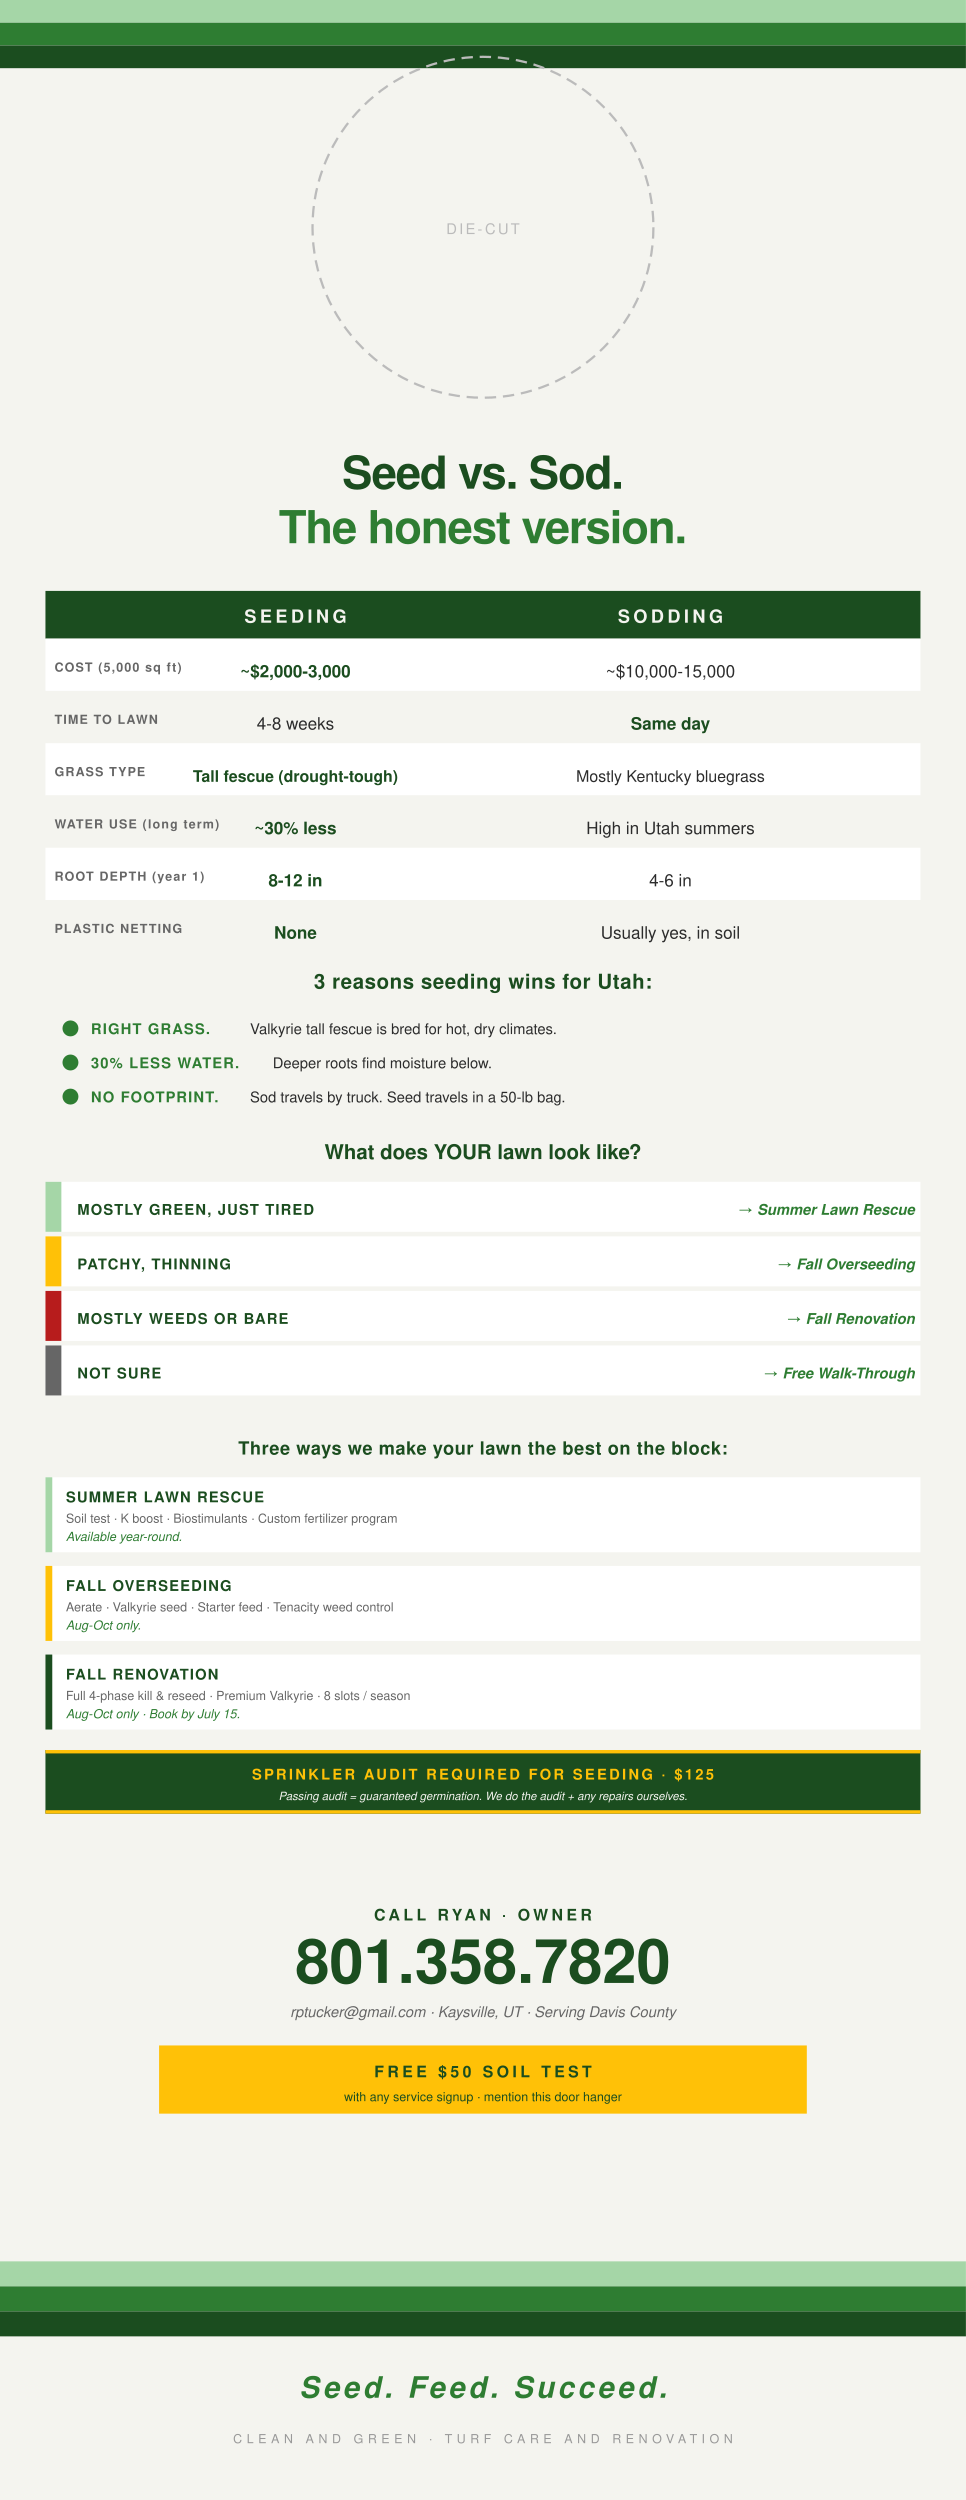
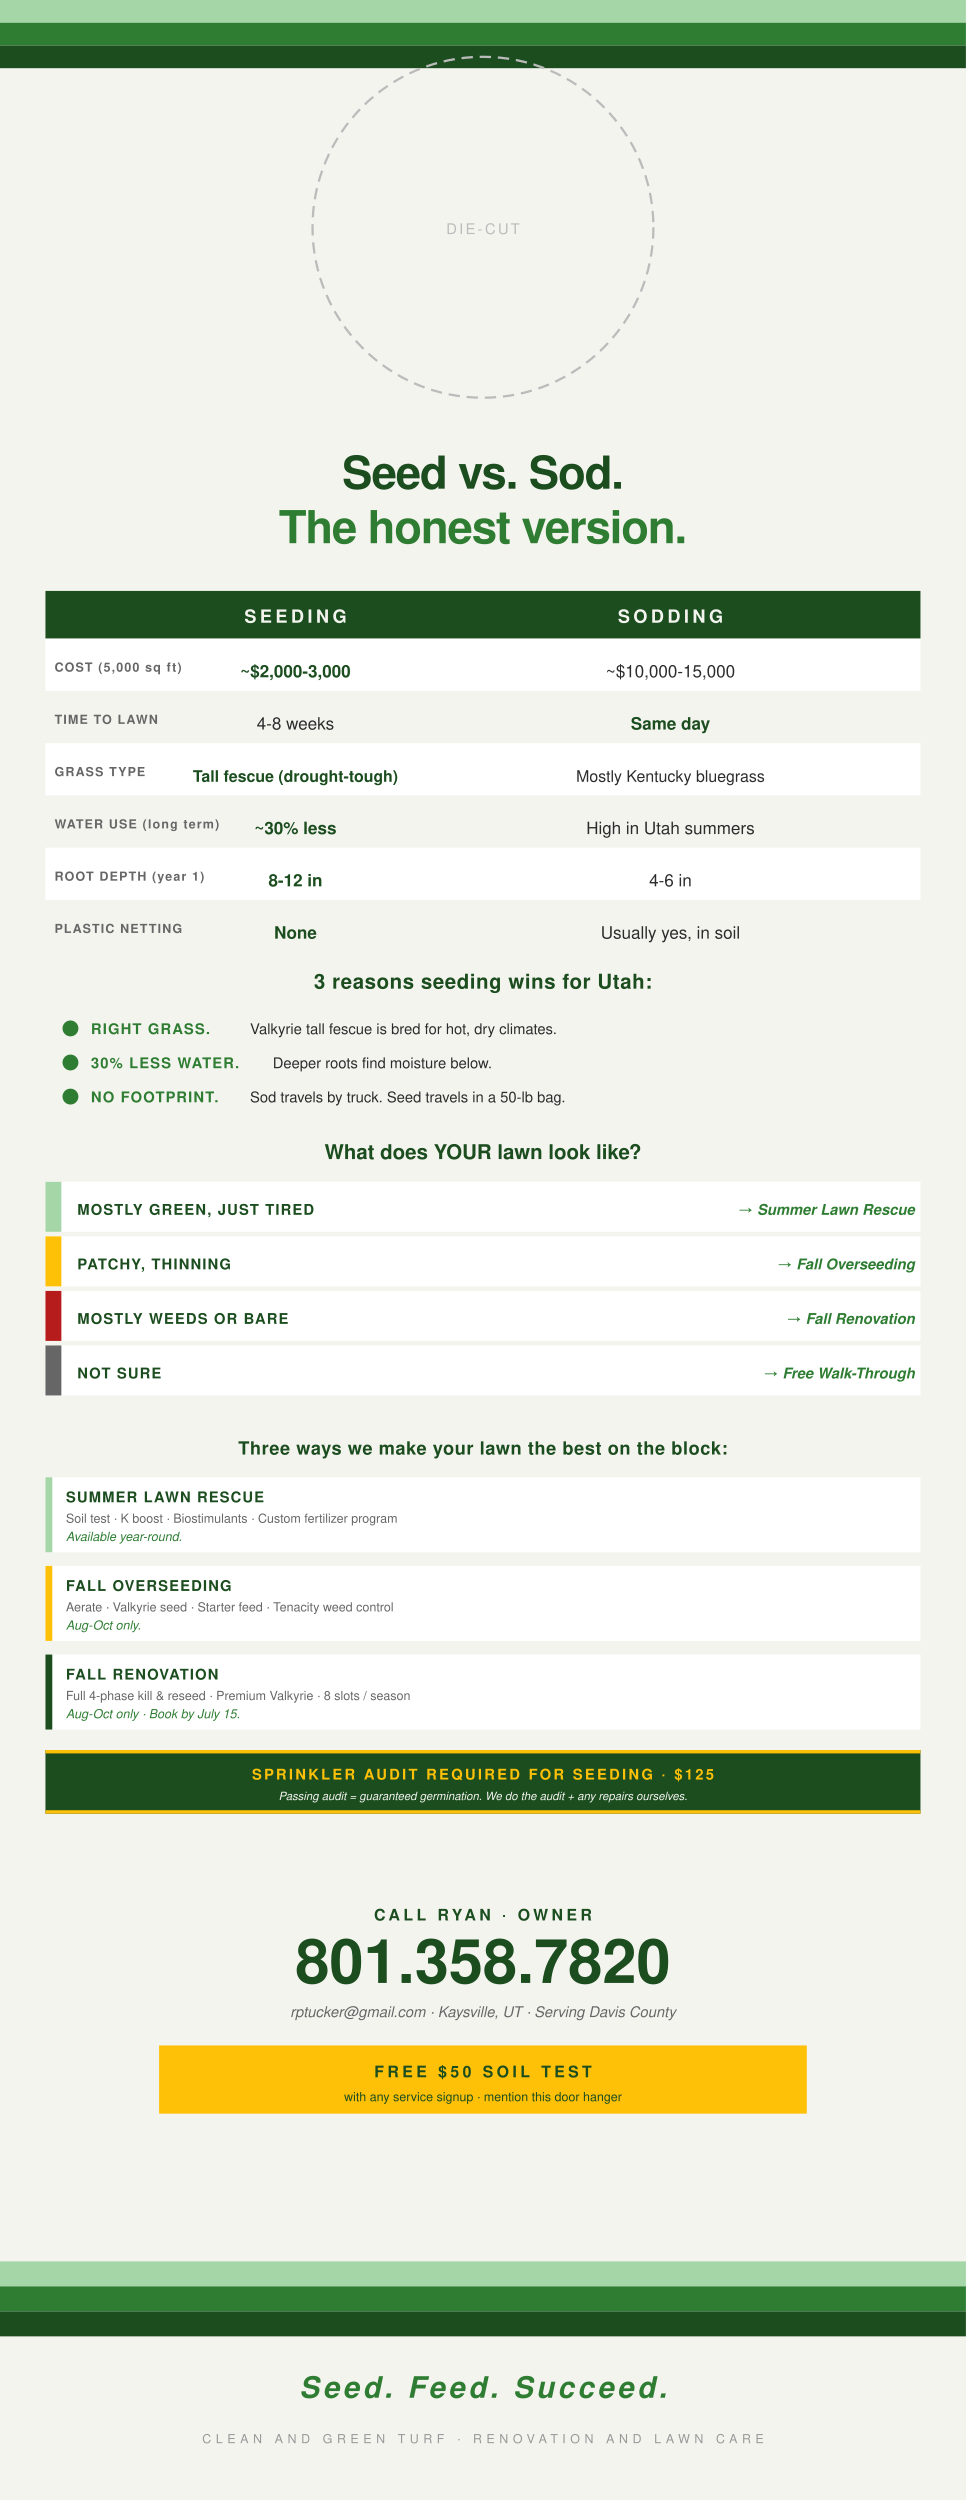
<svg xmlns="http://www.w3.org/2000/svg" viewBox="0 0 850 2200">
  <rect width="850" height="2200" fill="#F4F4EF" />
  <rect x="0" y="0" width="850" height="20" fill="#A5D6A7" />
  <rect x="0" y="20" width="850" height="20" fill="#2E7D32" />
  <rect x="0" y="40" width="850" height="20" fill="#1B4D1F" />
  <circle cx="425" cy="200" r="150" fill="none" stroke="#BBBBBB" stroke-width="2" stroke-dasharray="10,6" />
  <text x="425" y="206" text-anchor="middle" font-family="Helvetica, Arial, sans-serif" font-size="13" fill="#BBBBBB" letter-spacing="2">DIE-CUT</text>
  <text x="425" y="430" text-anchor="middle" font-family="Helvetica, Arial, sans-serif" font-size="40" font-weight="900" fill="#1B4D1F" letter-spacing="-1">Seed vs. Sod.</text>
  <text x="425" y="478" text-anchor="middle" font-family="Helvetica, Arial, sans-serif" font-size="40" font-weight="900" fill="#2E7D32" letter-spacing="-1">The honest version.</text>
  <g transform="translate(40,520)">
    <rect x="0" y="0" width="770" height="42" fill="#1B4D1F" />
    <text x="220" y="28" text-anchor="middle" font-family="Helvetica, Arial, sans-serif" font-size="16" font-weight="900" fill="#F4F4EF" letter-spacing="3">SEEDING</text>
    <text x="550" y="28" text-anchor="middle" font-family="Helvetica, Arial, sans-serif" font-size="16" font-weight="900" fill="#F4F4EF" letter-spacing="3">SODDING</text>
    <rect x="0" y="42" width="770" height="46" fill="#FFFFFF" />
    <text x="8" y="71" font-family="Helvetica, Arial, sans-serif" font-size="11" font-weight="900" letter-spacing="1" fill="#666666">COST  (5,000 sq ft)</text>
    <text x="220" y="76" text-anchor="middle" font-family="Helvetica, Arial, sans-serif" font-size="15" font-weight="900" fill="#1B4D1F">~$2,000-3,000</text>
    <text x="550" y="76" text-anchor="middle" font-family="Helvetica, Arial, sans-serif" font-size="15" fill="#2C2C2C">~$10,000-15,000</text>
    <rect x="0" y="88" width="770" height="46" fill="#F4F4EF" />
    <text x="8" y="117" font-family="Helvetica, Arial, sans-serif" font-size="11" font-weight="900" letter-spacing="1" fill="#666666">TIME TO LAWN</text>
    <text x="220" y="122" text-anchor="middle" font-family="Helvetica, Arial, sans-serif" font-size="15" fill="#2C2C2C">4-8 weeks</text>
    <text x="550" y="122" text-anchor="middle" font-family="Helvetica, Arial, sans-serif" font-size="15" font-weight="900" fill="#1B4D1F">Same day</text>
    <rect x="0" y="134" width="770" height="46" fill="#FFFFFF" />
    <text x="8" y="163" font-family="Helvetica, Arial, sans-serif" font-size="11" font-weight="900" letter-spacing="1" fill="#666666">GRASS TYPE</text>
    <text x="220" y="168" text-anchor="middle" font-family="Helvetica, Arial, sans-serif" font-size="14" font-weight="900" fill="#1B4D1F">Tall fescue (drought-tough)</text>
    <text x="550" y="168" text-anchor="middle" font-family="Helvetica, Arial, sans-serif" font-size="14" fill="#2C2C2C">Mostly Kentucky bluegrass</text>
    <rect x="0" y="180" width="770" height="46" fill="#F4F4EF" />
    <text x="8" y="209" font-family="Helvetica, Arial, sans-serif" font-size="11" font-weight="900" letter-spacing="1" fill="#666666">WATER USE  (long term)</text>
    <text x="220" y="214" text-anchor="middle" font-family="Helvetica, Arial, sans-serif" font-size="15" font-weight="900" fill="#1B4D1F">~30% less</text>
    <text x="550" y="214" text-anchor="middle" font-family="Helvetica, Arial, sans-serif" font-size="15" fill="#2C2C2C">High in Utah summers</text>
    <rect x="0" y="226" width="770" height="46" fill="#FFFFFF" />
    <text x="8" y="255" font-family="Helvetica, Arial, sans-serif" font-size="11" font-weight="900" letter-spacing="1" fill="#666666">ROOT DEPTH  (year 1)</text>
    <text x="220" y="260" text-anchor="middle" font-family="Helvetica, Arial, sans-serif" font-size="15" font-weight="900" fill="#1B4D1F">8-12 in</text>
    <text x="550" y="260" text-anchor="middle" font-family="Helvetica, Arial, sans-serif" font-size="15" fill="#2C2C2C">4-6 in</text>
    <rect x="0" y="272" width="770" height="46" fill="#F4F4EF" />
    <text x="8" y="301" font-family="Helvetica, Arial, sans-serif" font-size="11" font-weight="900" letter-spacing="1" fill="#666666">PLASTIC NETTING</text>
    <text x="220" y="306" text-anchor="middle" font-family="Helvetica, Arial, sans-serif" font-size="15" font-weight="900" fill="#1B4D1F">None</text>
    <text x="550" y="306" text-anchor="middle" font-family="Helvetica, Arial, sans-serif" font-size="15" fill="#2C2C2C">Usually yes, in soil</text>
  </g>
  <g transform="translate(40,870)">
    <text x="385" y="0" text-anchor="middle" font-family="Helvetica, Arial, sans-serif" font-size="18" font-weight="900" fill="#1B4D1F" letter-spacing="0.5">3 reasons seeding wins for Utah:</text>
    <circle cx="22" cy="35" r="7" fill="#2E7D32" />
    <text x="40" y="40" font-family="Helvetica, Arial, sans-serif" font-size="13" font-weight="900" fill="#2E7D32" letter-spacing="1">RIGHT GRASS.</text>
    <text x="180" y="40" font-family="Helvetica, Arial, sans-serif" font-size="13" fill="#2C2C2C">Valkyrie tall fescue is bred for hot, dry climates.</text>
    <circle cx="22" cy="65" r="7" fill="#2E7D32" />
    <text x="40" y="70" font-family="Helvetica, Arial, sans-serif" font-size="13" font-weight="900" fill="#2E7D32" letter-spacing="1">30% LESS WATER.</text>
    <text x="200" y="70" font-family="Helvetica, Arial, sans-serif" font-size="13" fill="#2C2C2C">Deeper roots find moisture below.</text>
    <circle cx="22" cy="95" r="7" fill="#2E7D32" />
    <text x="40" y="100" font-family="Helvetica, Arial, sans-serif" font-size="13" font-weight="900" fill="#2E7D32" letter-spacing="1">NO FOOTPRINT.</text>
    <text x="180" y="100" font-family="Helvetica, Arial, sans-serif" font-size="13" fill="#2C2C2C">Sod travels by truck. Seed travels in a 50-lb bag.</text>
  </g>
  <g transform="translate(40,1020)">
    <text x="385" y="0" text-anchor="middle" font-family="Helvetica, Arial, sans-serif" font-size="18" font-weight="900" fill="#1B4D1F">What does YOUR lawn look like?</text>
    <rect x="0" y="20" width="770" height="44" fill="#FFFFFF" />
    <rect x="0" y="20" width="14" height="44" fill="#A5D6A7" />
    <text x="28" y="49" font-family="Helvetica, Arial, sans-serif" font-size="13" font-weight="900" fill="#1B4D1F" letter-spacing="1">MOSTLY GREEN, JUST TIRED</text>
    <text x="765" y="49" text-anchor="end" font-family="Helvetica, Arial, sans-serif" font-style="italic" font-size="13" font-weight="700" fill="#2E7D32">→ Summer Lawn Rescue</text>
    <rect x="0" y="68" width="770" height="44" fill="#FFFFFF" />
    <rect x="0" y="68" width="14" height="44" fill="#FFC107" />
    <text x="28" y="97" font-family="Helvetica, Arial, sans-serif" font-size="13" font-weight="900" fill="#1B4D1F" letter-spacing="1">PATCHY, THINNING</text>
    <text x="765" y="97" text-anchor="end" font-family="Helvetica, Arial, sans-serif" font-style="italic" font-size="13" font-weight="700" fill="#2E7D32">→ Fall Overseeding</text>
    <rect x="0" y="116" width="770" height="44" fill="#FFFFFF" />
    <rect x="0" y="116" width="14" height="44" fill="#B71C1C" />
    <text x="28" y="145" font-family="Helvetica, Arial, sans-serif" font-size="13" font-weight="900" fill="#1B4D1F" letter-spacing="1">MOSTLY WEEDS OR BARE</text>
    <text x="765" y="145" text-anchor="end" font-family="Helvetica, Arial, sans-serif" font-style="italic" font-size="13" font-weight="700" fill="#2E7D32">→ Fall Renovation</text>
    <rect x="0" y="164" width="770" height="44" fill="#FFFFFF" />
    <rect x="0" y="164" width="14" height="44" fill="#666666" />
    <text x="28" y="193" font-family="Helvetica, Arial, sans-serif" font-size="13" font-weight="900" fill="#1B4D1F" letter-spacing="1">NOT SURE</text>
    <text x="765" y="193" text-anchor="end" font-family="Helvetica, Arial, sans-serif" font-style="italic" font-size="13" font-weight="700" fill="#2E7D32">→ Free Walk-Through</text>
  </g>
  <g transform="translate(40,1280)">
    <text x="385" y="0" text-anchor="middle" font-family="Helvetica, Arial, sans-serif" font-size="16" font-weight="900" fill="#1B4D1F" letter-spacing="0.5">Three ways we make your lawn the best on the block:</text>
    <g transform="translate(0,20)">
      <rect x="0" y="0" width="770" height="66" fill="#FFFFFF" />
      <rect x="0" y="0" width="6" height="66" fill="#A5D6A7" />
      <text x="18" y="22" font-family="Helvetica, Arial, sans-serif" font-size="13" font-weight="900" fill="#1B4D1F" letter-spacing="1">SUMMER LAWN RESCUE</text>
      <text x="18" y="40" font-family="Helvetica, Arial, sans-serif" font-size="11" fill="#666666">Soil test  ·  K boost  ·  Biostimulants  ·  Custom fertilizer program</text>
      <text x="18" y="56" font-family="Helvetica, Arial, sans-serif" font-style="italic" font-size="11" fill="#2E7D32">Available year-round.</text>
    </g>
    <g transform="translate(0,98)">
      <rect x="0" y="0" width="770" height="66" fill="#FFFFFF" />
      <rect x="0" y="0" width="6" height="66" fill="#FFC107" />
      <text x="18" y="22" font-family="Helvetica, Arial, sans-serif" font-size="13" font-weight="900" fill="#1B4D1F" letter-spacing="1">FALL OVERSEEDING</text>
      <text x="18" y="40" font-family="Helvetica, Arial, sans-serif" font-size="11" fill="#666666">Aerate  ·  Valkyrie seed  ·  Starter feed  ·  Tenacity weed control</text>
      <text x="18" y="56" font-family="Helvetica, Arial, sans-serif" font-style="italic" font-size="11" fill="#2E7D32">Aug-Oct only.</text>
    </g>
    <g transform="translate(0,176)">
      <rect x="0" y="0" width="770" height="66" fill="#FFFFFF" />
      <rect x="0" y="0" width="6" height="66" fill="#1B4D1F" />
      <text x="18" y="22" font-family="Helvetica, Arial, sans-serif" font-size="13" font-weight="900" fill="#1B4D1F" letter-spacing="1">FALL RENOVATION</text>
      <text x="18" y="40" font-family="Helvetica, Arial, sans-serif" font-size="11" fill="#666666">Full 4-phase kill &amp; reseed  ·  Premium Valkyrie  ·  8 slots / season</text>
      <text x="18" y="56" font-family="Helvetica, Arial, sans-serif" font-style="italic" font-size="11" fill="#2E7D32">Aug-Oct only  ·  Book by July 15.</text>
    </g>
    <g transform="translate(0,260)">
      <rect x="0" y="0" width="770" height="56" fill="#1B4D1F" />
      <rect x="0" y="0" width="770" height="3" fill="#FFC107" />
      <rect x="0" y="53" width="770" height="3" fill="#FFC107" />
      <text x="385" y="26" text-anchor="middle" font-family="Helvetica, Arial, sans-serif" font-size="13" font-weight="900" fill="#FFC107" letter-spacing="2">SPRINKLER AUDIT REQUIRED FOR SEEDING  ·  $125</text>
      <text x="385" y="44" text-anchor="middle" font-family="Helvetica, Arial, sans-serif" font-style="italic" font-size="10" fill="#F4F4EF">Passing audit = guaranteed germination. We do the audit + any repairs ourselves.</text>
    </g>
  </g>
  <g transform="translate(40,1690)">
    <text x="385" y="0" text-anchor="middle" font-family="Helvetica, Arial, sans-serif" font-size="14" font-weight="900" fill="#1B4D1F" letter-spacing="3">CALL RYAN  ·  OWNER</text>
    <text x="385" y="55" text-anchor="middle" font-family="Helvetica, Arial, sans-serif" font-size="54" font-weight="900" fill="#1B4D1F">801.358.7820</text>
    <text x="385" y="85" text-anchor="middle" font-family="Helvetica, Arial, sans-serif" font-style="italic" font-size="13" fill="#666666">rptucker@gmail.com  ·  Kaysville, UT  ·  Serving Davis County</text>
    <rect x="100" y="110" width="570" height="60" fill="#FFC107" />
    <text x="385" y="138" text-anchor="middle" font-family="Helvetica, Arial, sans-serif" font-size="14" font-weight="900" fill="#1B4D1F" letter-spacing="3">FREE $50 SOIL TEST</text>
    <text x="385" y="159" text-anchor="middle" font-family="Helvetica, Arial, sans-serif" font-size="11" fill="#1B4D1F">with any service signup  ·  mention this door hanger</text>
  </g>
  <rect x="0" y="1990" width="850" height="22" fill="#A5D6A7" />
  <rect x="0" y="2012" width="850" height="22" fill="#2E7D32" />
  <rect x="0" y="2034" width="850" height="22" fill="#1B4D1F" />
  <text x="425" y="2110" text-anchor="middle" font-family="Helvetica, Arial, sans-serif" font-style="italic" font-size="26" font-weight="700" letter-spacing="3" fill="#2E7D32">Seed.  Feed.  Succeed.</text>
-   <text x="425" y="2150" text-anchor="middle" font-family="Helvetica, Arial, sans-serif" font-size="11" letter-spacing="4" fill="#999999">CLEAN AND GREEN  ·  TURF CARE AND RENOVATION</text>
+   <text x="425" y="2150" text-anchor="middle" font-family="Helvetica, Arial, sans-serif" font-size="11" letter-spacing="4" fill="#999999">CLEAN AND GREEN TURF  ·  RENOVATION AND LAWN CARE</text>
</svg>
